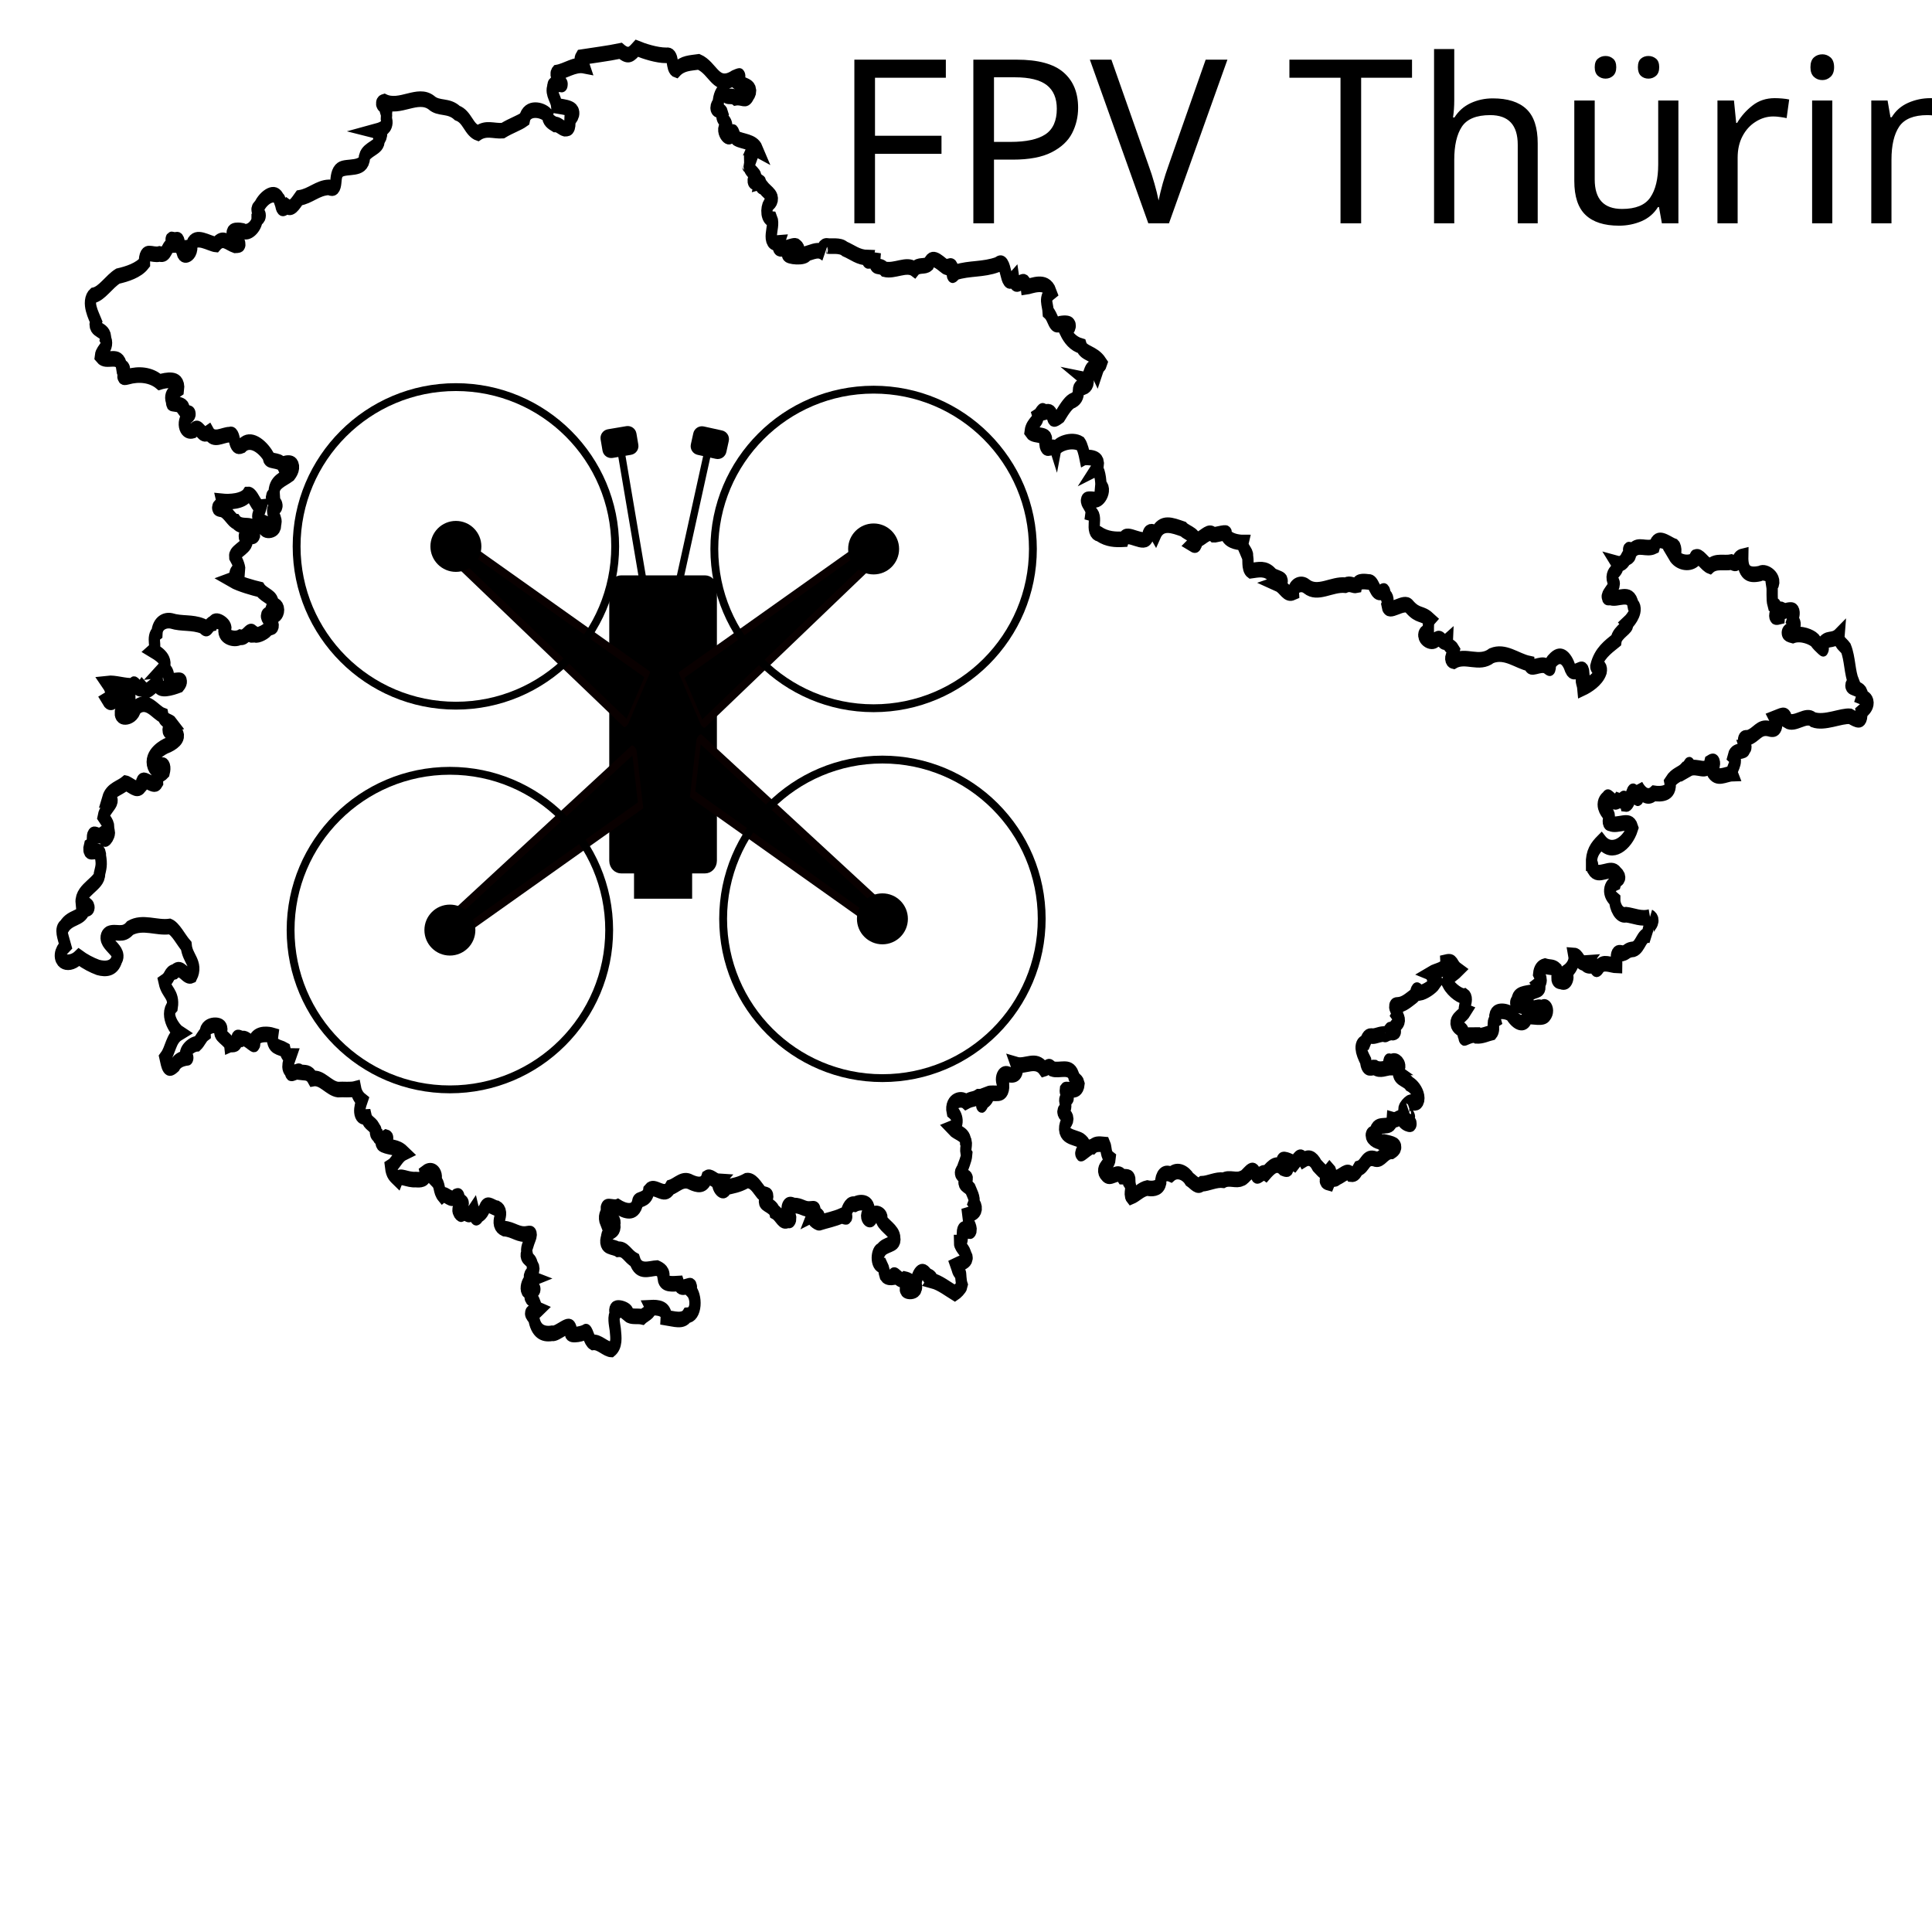
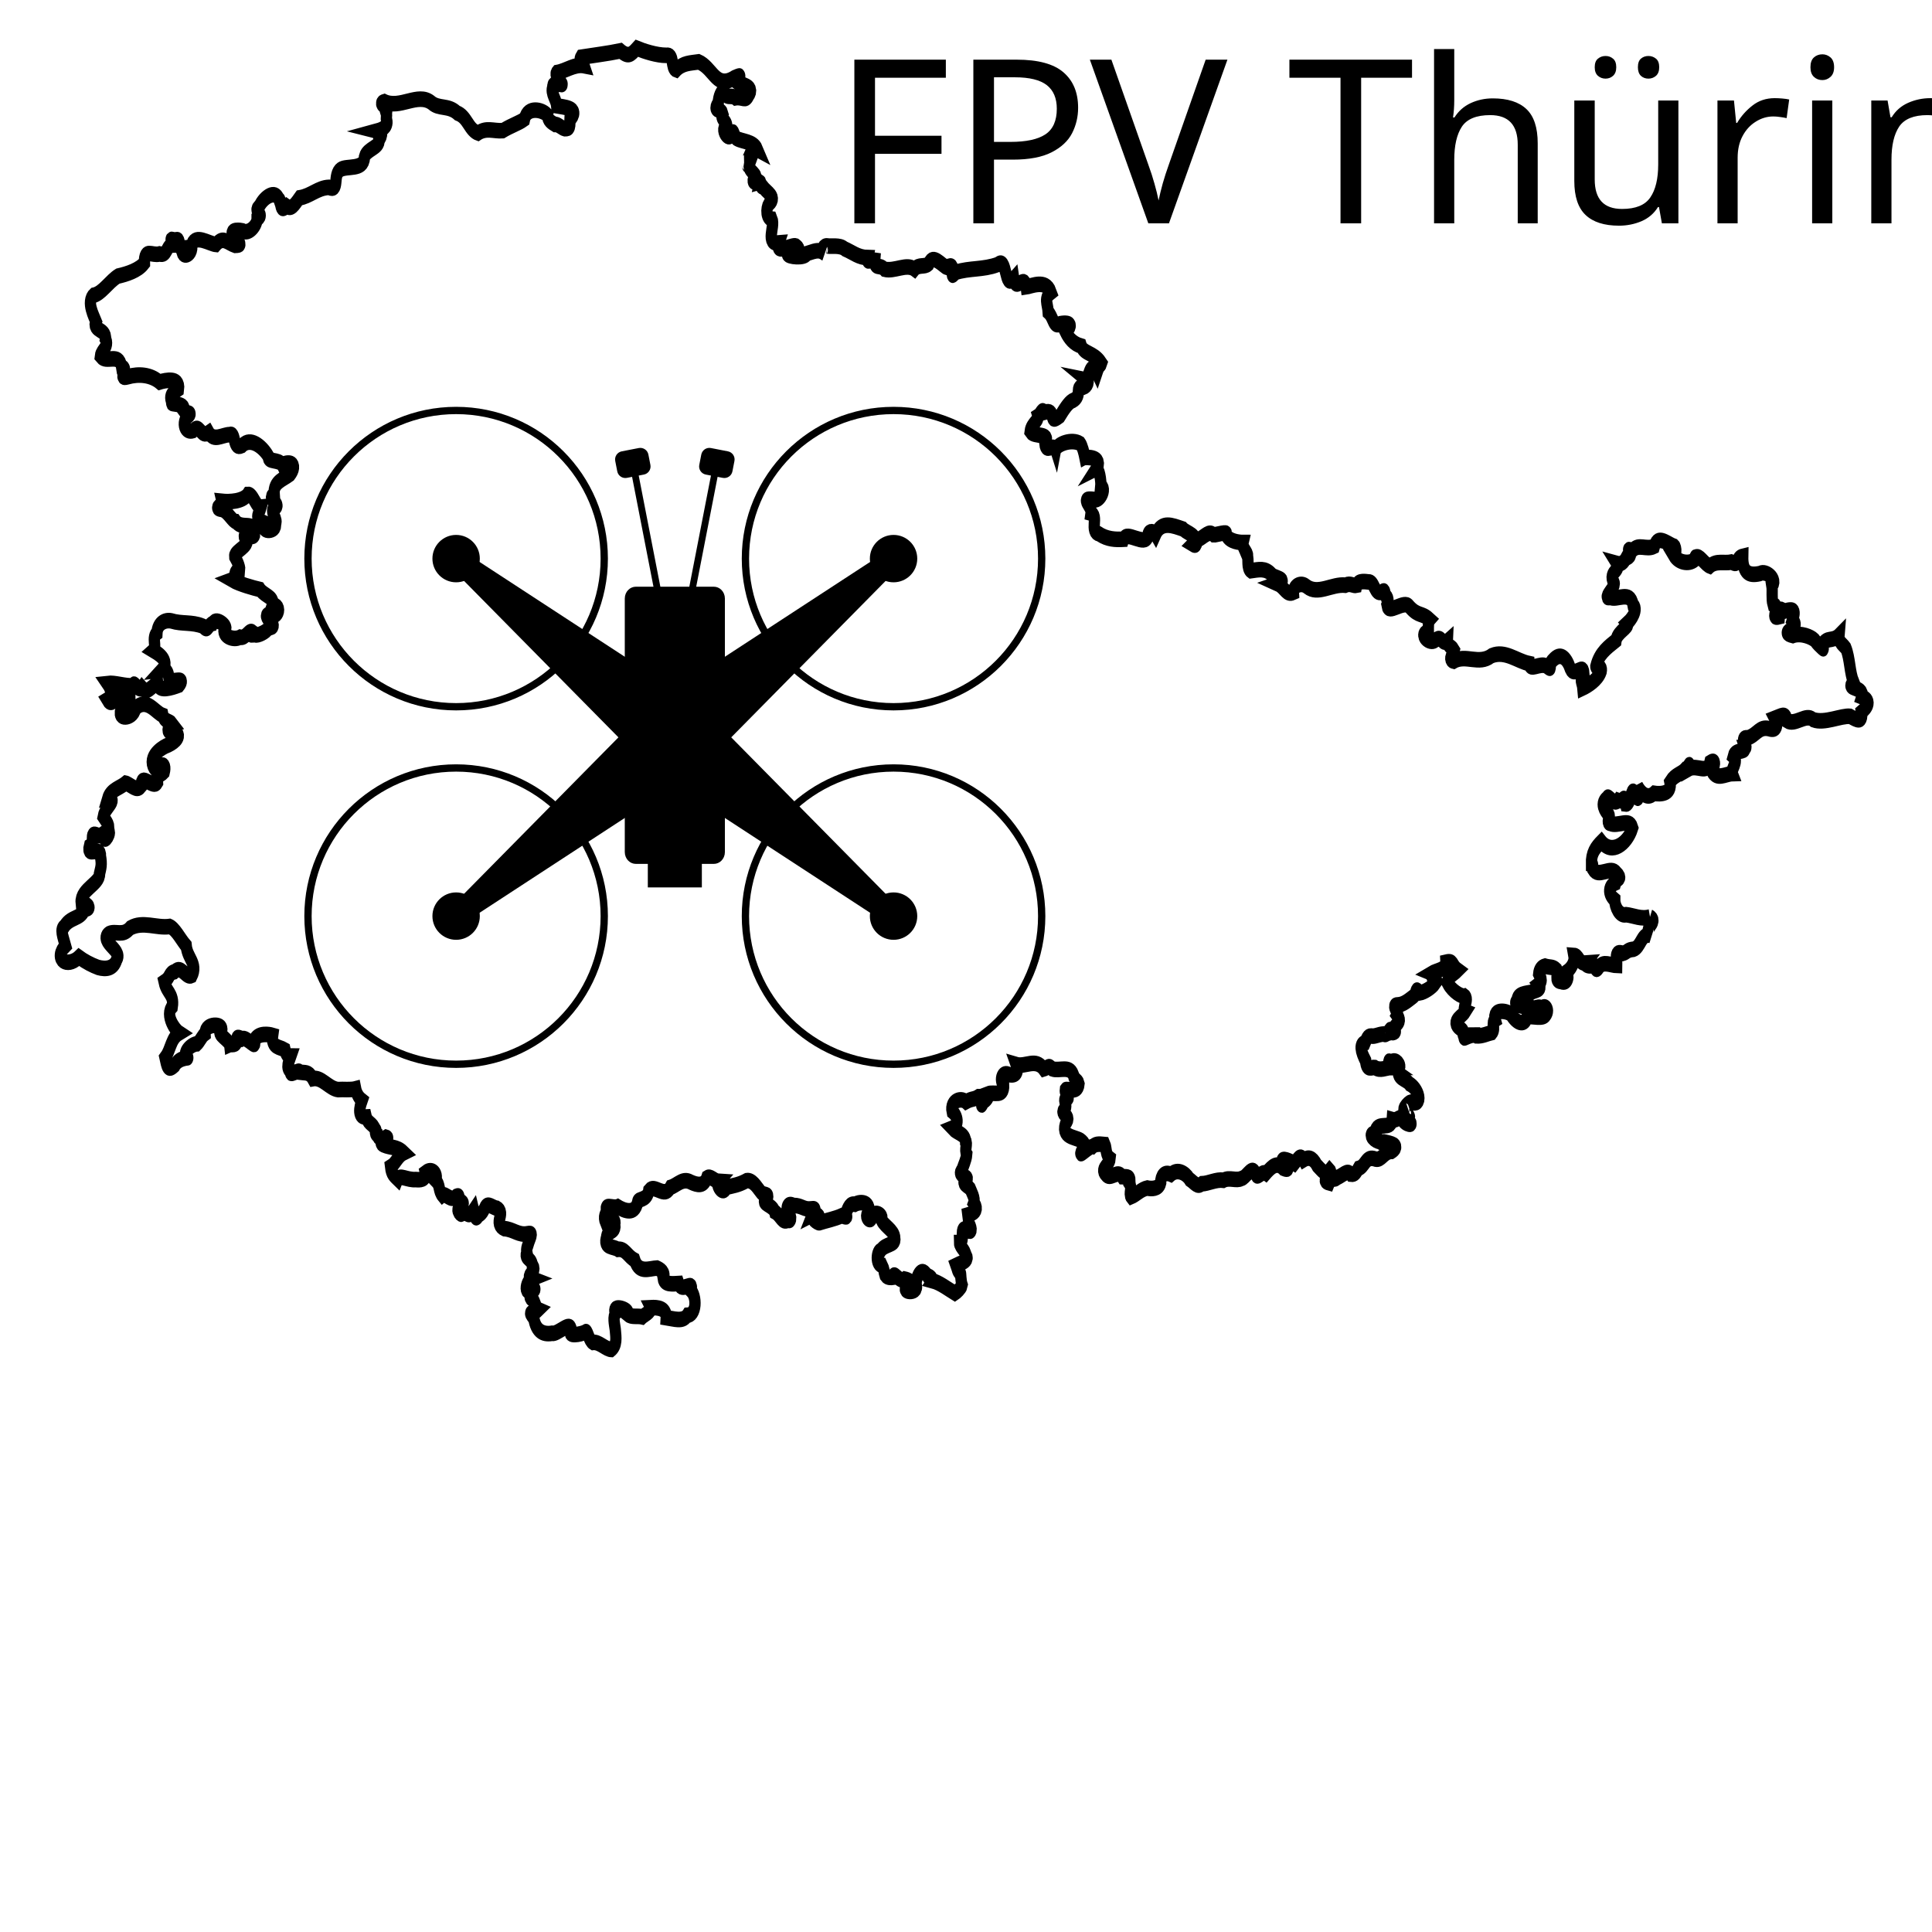
<svg xmlns="http://www.w3.org/2000/svg" xmlns:ns1="https://www.affinity.studio/" width="100%" height="100%" viewBox="0 0 284 284" version="1.1" xml:space="preserve" style="fill-rule:evenodd;clip-rule:evenodd;">
  <g id="Ebene-1" ns1:id="Ebene 1" transform="matrix(1.728365,0,0,1.728365,-39.20857,-12.20927)">
    <g id="Thüringen_outline" transform="matrix(0.254944,0,0,0.352778,20.07466,5.514968)">
      <path d="M560.687,225.444C557.883,226.113 555.205,225.11 552.732,224.913C550.322,225.329 548.892,222.802 548.916,221.313C546.441,219.796 546.844,217.988 549.213,217.235C549.754,215.924 551.659,216.421 549.718,215.046C547.617,212.833 543.529,216.343 541.482,213.761C541.233,213.036 541.917,212.766 541.148,212.688C541.082,210.158 542.229,208.924 544.449,207.308C548.016,210.639 553.254,207.695 554.888,203.961C553.877,201.54 549.919,203.758 547.411,202.9C545.766,202.852 547.965,200.895 546.671,200.649C545.559,199.686 543.873,198.072 546.396,196.785C546.618,195.727 548.761,198.724 550.023,197.361C552.08,197.917 551.779,195.446 552.596,198.247C554.322,198.434 554.39,194.124 555.378,195.368C557.394,198.655 556.774,195.675 556.546,193.976C557.508,195.354 559.622,197.302 562.009,195.653C564.236,195.916 568.15,195.803 567.346,192.948C568.909,191.151 570.875,191.115 572.319,189.939C573.302,190.013 574.212,187.361 573.689,189.742C576.339,188.63 579.768,191.168 580.673,188.224C583.017,187.153 582.219,189.403 581.205,190.147C582.929,192.597 585.936,190.948 588.156,190.902C587.563,189.723 590.418,187.971 588.463,186.726C589.052,184.968 592.785,185.886 592.286,184.669C593.923,184.693 589.918,182.062 593.307,182.271C596.31,181.599 597.028,179.478 600.36,180.056C603.157,180.708 603.464,179.091 602.363,177.558C604.021,177.105 606.222,175.991 606.271,178.116C609.138,179.422 612.684,176.299 615.124,177.895C618.897,178.901 624.491,176.85 627.481,177.088C629.359,177.891 631.828,178.865 631.235,176.081C633.548,174.68 634.634,173.304 631.411,172.395C632.534,169.908 625.189,170.526 628.652,168.971C627.242,166.428 627.431,163.205 626.044,160.688C624.945,159.616 623.541,159.291 623.739,157.551C621.359,159.315 619.841,157.683 617.772,160.103C620.013,161.956 616.483,159.679 615.642,158.734C614.669,158.022 611.14,156.857 608.329,157.618C602.814,156.615 611.802,156.168 608.243,153.847C609.114,151.806 609.289,150.965 605.461,151.726C603.729,150.716 604.042,151.583 603.851,153.074C600.05,153.793 604.884,150.714 601.71,150.035C601.197,148.71 601.615,146.812 601.34,145.575C603.538,144.354 599.567,141.764 597.303,142.677C593.6,143.269 591.507,142.509 591.623,138.496C588.822,138.968 590.758,141.002 587.823,139.903C585.571,140.276 582.689,139.475 580.659,140.886C578.79,140.389 577.511,138.224 575.953,138.685C575.36,138.638 575.96,139.299 575.733,139.306C573.65,140.54 570.013,140.012 568.529,138.169C569.823,137.968 569.237,135.863 568.676,136.075C566.374,135.342 563.174,133.311 562.128,136.099C559.408,137.043 556.857,135.354 554.815,137.117C551.309,136.274 556.58,138.056 552.709,138.949C551.666,140.408 550.504,140.404 549.688,140.241C551.129,141.947 546.67,142.252 548.488,144.716C550.118,145.486 544.103,148.992 547.456,148.411C549.719,149.172 554.205,146.675 555.045,150.255C556.789,151.133 554.79,153.501 553.141,154.612C554.144,155.43 549.757,156.653 549.352,158.797C546.51,160.453 543.691,161.953 542.621,165.094C542.636,165.589 544.826,164.602 544.42,166.185C543.533,168.077 540.333,169.594 538.288,170.285C538.085,168.64 537.026,168.425 538.626,166.669C538.445,164.196 535.461,167.757 534.109,165.569C532.9,162.923 530.769,161.508 528.12,163.675C526.507,164.65 528.54,166.382 526.075,164.968C524.06,164.116 520.636,166.273 520.399,164.379C516.302,163.754 512.384,161.128 507.83,162.473C503.63,164.799 499.133,162.042 495.203,163.8C492.996,163.449 495.165,161.894 495.376,161.182C494.508,160.075 493.035,160.316 493.108,158.906C491.308,160.072 491.23,157.382 489.155,158.712C486.959,159.922 483.05,157.013 486.749,156.736C486.741,155.632 486.663,154.246 487.208,153.775C484.613,152.052 483.359,153.078 480.439,150.66C478.678,148.856 473.416,152.804 472.93,150.27C473.498,149.212 473.41,148.46 472.487,148.046C472.166,147.48 472.442,146.281 471.131,147.174C468.564,147.697 468.983,144.547 466.769,144.691C466.071,144.646 463.232,144.251 462.855,145.496C461.564,145.705 460.832,144.897 459.071,145.471C454.496,145.13 449.867,147.919 446.126,145.773C444.295,144.651 441.614,145.604 441.733,147.209C439.285,148.002 438.507,145.813 436.465,145.147C440.626,144.123 434.938,143.639 434.595,142.964C432.401,141.252 430.2,141.72 427.46,141.988C426.089,141.276 426.873,139.349 426.343,138.425C426.931,137.933 424.484,136.589 424.928,135.187C423.966,135.189 420.23,135.019 419.223,133.265C420.332,132.339 415.706,133.393 415.117,133.34C413.503,132.192 411.949,133.853 409.974,134.487C409.235,134.87 409.748,136.34 408.146,135.631C410.881,133.649 406.134,132.974 404.969,131.952C401.395,131.074 397.728,129.888 395.718,133.22C394.834,132.102 392.923,132.586 393.278,133.574C392.217,136.316 386.086,132.162 385.071,134.391C382.439,134.502 379.552,134.428 376.84,133.096C373.571,132.594 376.893,128.668 374.206,128.125C374.573,126.061 370.128,124.437 374.919,124.779C377.198,125.586 379.678,122.039 377.472,121.566C377.621,120.433 376.997,117.194 375.954,117.549C378.782,114.382 372.313,114.647 372.185,114.69C371.909,113.672 371.323,111.978 370.718,111.38C367.797,110.063 362.79,111.47 362.431,112.788C361.73,111.213 359.16,113.714 358.82,111.367C361.223,108.602 355.139,109.845 353.905,108.445C354.204,106.642 356.855,105.801 356.486,104.753C357.063,104.5 358.005,102.662 358.52,103.796C363.274,102.812 359.439,107.095 363.887,104.665C365.467,102.805 366.864,101.221 368.34,100.891C371.61,99.547 368.333,97.401 371.815,97.713C373.293,97.34 373.686,96.088 372.759,95.957C373.102,96.167 373.983,90.823 376.153,94.2C377.262,91.772 377.357,92.755 377.702,91.977C375.381,89.457 371.757,89.7 370.962,87.831C368.152,87.251 366.571,85.696 365.545,84.185C368.483,83.025 367.48,81.985 363.954,82.429C361.581,83.521 361.677,80.797 359.921,79.627C359.731,77.416 358.392,76.32 360.883,74.883C359.268,71.615 354.129,73.421 352.607,73.559C352.056,70.229 349.068,75.002 348.403,71.564C345.018,74.352 346.529,66.031 343.003,68.186C338.275,69.457 333.524,68.99 329.131,70.04C326.151,72.633 330.222,67.152 326.012,68.838C324.795,68.608 321.446,65.356 320.045,68.013C318.709,68.87 316.652,68.054 315.317,69.292C312.691,67.813 308.69,69.928 305.265,69.291C303.82,68.041 301.794,69.401 302.046,67.073C300.696,66.889 299.263,68.032 299.701,66.508C296.54,66.461 294.659,65.211 292.062,64.403C290.508,63.377 287.285,63.879 286.237,63.681C284.78,63.533 283.812,64.897 285.273,65.471C283.607,64.544 282.779,64.715 279.586,65.472C278.812,66.772 272.909,66.267 272.875,65.611C273.789,64.139 278.866,65.382 275.809,63.69C274.322,63.283 268.667,65.936 270.043,62.974C265.356,63.282 268.857,59.056 267.778,57.227C265.801,57.11 265.729,54.732 266.676,53.63C269.658,51.964 266.476,51.118 264.812,49.504C263.151,49.314 264.87,48.189 263.52,48.415C263.759,47.389 261.026,49.113 261.567,47.609C264.322,46.966 259.604,45.6 260.201,44.284C258.868,44.569 260.435,43.638 258.499,43.672C260.251,43.598 260.323,39.449 262.945,40.479C261.802,38.487 257.865,38.547 255.997,37.781C255.036,37.553 255.176,35.181 254.275,36.754C253.323,38.737 250.055,35.176 252.698,34.766C252.703,33.482 250.305,33.084 251.314,31.727C250.889,30.535 247.692,31.401 249.841,29.28C249.921,27.713 250.679,26.566 251.737,26.099C252.208,28.507 254.085,27.08 255.549,27.974C257.954,27.658 259.002,28.949 260.069,27.273C262.353,25.112 257.275,24.897 255.546,23.9C257.296,22.71 257.86,22.292 255.143,23.152C249.102,25.985 248.305,20.842 243.339,19.305C240.43,19.618 237.985,19.547 235.821,21.258C233.736,20.782 235.527,17.433 232.506,17.733C229.285,17.739 225.039,16.728 222.687,16.024C221.026,17.35 219.985,18.373 217.274,16.649C212.847,17.32 208.12,17.717 204.015,18.194C203.117,19.256 204.95,19.849 205.117,20.228C201.965,19.775 198.955,21.521 195.925,21.898C194.832,22.828 199.411,25.327 197.142,24.68C195.523,24.942 194.5,24.327 194.665,25.444C193.837,26.805 195.711,28.062 195.964,29.911C198.177,30.212 204.259,30.431 200.373,33.234C200.26,34.778 200.684,35.451 198.627,35.42C197.287,35.176 196.6,34.338 195.334,34.392C193.889,33.768 192.799,33.188 192.949,32.17C191.147,30.74 186.055,30.018 185.198,33.129C183.385,34.077 180.882,34.604 177.964,35.891C174.93,36.048 172.475,35.083 169.696,36.473C166.57,35.705 166.221,32.556 162.806,31.647C159.822,29.64 156.62,30.764 154.116,29.113C149.571,26.645 143.579,30.75 138.456,28.895C135.705,29.47 140.26,30.042 139.084,31.676C139.411,32.477 138.892,32.799 139.27,33.449C139.704,34.85 137.886,35.614 136.054,35.975C137.679,36.27 138.086,36.679 136.697,38.076C137.103,39.914 132.531,40.28 131.835,42.261C131.723,45.546 125.825,44.241 123.754,45.295C121.12,46.624 123.68,50.705 119.922,49.562C116.189,49.68 113.801,51.669 110.135,52.093C108.773,53.458 107.594,55.028 105.862,54.101C103.205,56.02 104.285,52.264 103.434,52.647C102.174,49.895 98.023,51.998 96.673,54.267C94.303,55.432 99.047,55.936 95.997,57.203C95.979,58.762 93.274,60.942 91.192,60.044C90.759,59.969 86.612,59.483 87.935,61.236C86.175,62.041 93.367,63.454 88.616,63.542C85.974,62.913 84.689,61.275 82.311,63.33C80.014,63.195 75.551,60.758 74.119,63.418C75.004,65.975 70.314,66.979 70.989,64.22C69.158,64.34 71.038,61.607 68.697,62.267C66.109,61.921 67.971,62.064 68.012,63.449C65.435,63.485 66.373,66.137 63.441,65.613C61.043,66.126 58.295,64.122 58.42,67.777C56.487,69.575 52.609,70.458 49.588,70.958C46.668,72.236 44.235,75.184 41.405,75.592C39.03,77.157 41.564,80.601 42.252,81.846C40.71,84.114 45.91,83.737 45.423,86.112C46.79,87.936 43.93,88.919 43.729,90.265C45.774,92.104 50.068,89.261 50.842,92.907C53.658,93.168 48.945,95.989 52.909,95.218C56.511,94.459 60.601,94.718 63.454,96.5C65.411,96.048 70.361,95.318 69.807,98.192C67.921,99.133 66.403,99.609 67.685,101.402C66.289,102.039 72.609,101.366 71.553,103.431C72.347,104.287 75.248,103.602 72.468,104.988C70.718,106.966 72.323,108.731 74.691,108.201C77.022,106.36 77.139,110.068 79.849,108.669C81.519,110.903 84.413,109.198 86.818,109.178C89.231,108.485 87.525,112.924 91.013,111.813C93.787,109.672 97.827,112.031 99.828,114.454C99.238,115.805 103.493,115.126 104.36,116.409C106.878,115.509 109.762,116.168 107.123,118.683C104.593,120.04 101.416,120.572 101.705,123.491C98.458,124.896 105.401,126.034 101.315,127.061C100.645,128.296 103.177,129.818 102.027,130.705C103.128,132.403 96.912,133.237 98.154,130.369C94.774,129.285 96.743,128.134 97.35,126.635C95.524,126.775 94.937,123.446 92.883,123.578C91.364,125.333 86.642,125.44 84.372,125.268C84.703,126.262 80.964,126.819 84.183,127.206C86.016,127.495 87.717,130.102 88.917,130.137C90.98,132.228 95.51,129.646 95.149,133.383C94.616,134.442 90.042,132.598 92.376,134.332C94.083,135.708 88.358,137.385 88.52,138.505C89.353,139.568 90.331,141.169 90.217,141.806C87.57,142.14 89.311,143.739 87.599,144.198C89.85,145.144 94.894,146.172 97.025,146.526C98.3,147.993 102.019,148.433 101.175,150.217C104.974,150.473 102.658,153.912 100.087,152.463C96.488,152.895 104.615,155.433 99.833,155.768C99.39,156.623 96.265,157.734 95.342,157.421C94.493,157.355 93.038,157.797 94.651,156.811C93.155,155.979 92.46,158.372 90.321,158.01C88.271,158.837 84.512,157.823 84.972,156.208C87.296,155.949 82.411,152.902 81.226,154.688C79.526,154.971 79.707,156.894 77.895,155.344C74.274,154.297 70.923,154.873 67.397,154.078C65.1,153.752 62.756,154.714 62.602,157.008C60.736,158.038 62.64,160.383 61.38,161.218C64.392,162.521 66.611,164.083 64.324,165.894C66.829,165.675 66.489,167.95 66.631,168.311C67.222,169.064 72.522,167.391 70.112,169.529C67.85,170.151 63.121,171.27 62.868,169.242C60.824,169.506 59.691,171.958 57.576,170.166C56.399,171.353 55.016,168.268 54.596,169.715C52.038,169.875 48.626,168.948 46.091,169.166C47.072,170.203 48.027,172.221 46.027,173.087C47.536,174.956 49.703,172.234 49.447,171.35C51.349,172.29 54.054,171.086 55.11,171.238C53.494,171.53 54.432,174.453 50.898,175.172C48.493,178.029 54.886,177.85 55.492,175.107C59.216,172.451 62.082,176.205 64.588,176.876C65.002,178.37 67.007,178.18 67.847,179.016C66.816,179.225 65.211,180.962 67.408,180.832C68.081,180.471 69.381,179.984 69.323,181.202C70.735,181.948 68.46,183.483 65.478,184.277C63.153,185.124 59.116,187.391 62.053,189.911C63.754,188.588 65.822,188.189 65.056,190.452C64.077,191.256 62.621,190.98 62.778,192.98C61.306,194.776 57.22,190.393 57.31,193.952C55.749,195.364 53.715,193.409 52.131,193.201C50.09,194.467 47.016,194.813 46.12,197.048C50.037,196.775 45.219,199.131 44.68,201.284C46.105,202.88 47.079,203.455 46.123,204.71C47.954,204.574 45.169,207.813 44.984,206.283C46.733,203.22 43.809,206.816 42.382,205.619C39.864,205.038 42.191,207.511 40.031,208.463C39.013,211.273 44.102,208.14 43.752,210.825C44.266,212.879 43.911,213.546 43.445,215C43.79,217.283 36.891,219.011 37.315,221.983C39.345,222.265 41.37,223.483 38.534,223.564C37.406,225.96 33.7,225.342 31.647,227.806C30.261,228.397 31.112,229.856 32.084,232.406C27.652,235.657 32.785,237.901 36.574,235.134C38.579,236.213 40.844,237.064 42.942,237.621C45.596,238.153 48.325,237.951 49.226,235.59C51.298,233.689 42.996,231.136 46.54,229.494C48.969,228.716 51.235,230.234 53.662,228.119C57.932,226.394 62.471,228.224 66.885,227.754C68.895,228.364 70.55,230.918 72.363,232.435C72.78,235.532 76.258,236.758 74.297,239.567C72.024,240.339 70.962,236.952 68.459,238.663C66.412,239.016 67.033,240.144 65.007,241.132C65.771,243.637 68.355,244.095 67.728,247.05C65.117,249.121 68.81,252.814 70.09,253.424C67.247,254.674 67.174,257.549 65.316,259.384C65.873,261.157 66.073,262.899 68.588,261.207C69.977,259.276 73.387,259.474 72.868,259.373C70.583,258.511 73.858,256.118 76.018,256.028C77.124,255.284 77.612,254.176 78.641,253.61C78.44,250.986 85.026,251.097 84.183,252.802C81.954,253.534 86.572,254.912 86.818,256.281C87.528,256.056 89.215,256.636 89.372,255.103C88.937,254.348 89.828,254.364 90.944,254.843C92.686,254.133 96.029,258.005 95.062,255.112C96.421,253.315 100.115,253.769 101.203,254.003C100.625,256.998 103.488,256.735 105.315,257.517C105.752,258.958 106.414,258.983 107.255,258.988C106.634,260.306 105.417,261.988 107.274,262.593C106.469,264.194 110.313,261.911 110.252,262.903C112.103,263.083 113.342,262.712 114.621,264.434C117.625,263.999 119.913,266.789 122.972,267.077C124.801,266.969 127.159,267.23 128.874,266.887C129.221,268.195 130.09,269.145 131.007,269.676C130.107,271.555 129.461,273.829 132.411,273.689C132.938,275.353 134.905,275.283 135.47,276.902C136.212,276.858 134.723,277.49 136.132,278.036C136.255,278.712 137.449,279.305 139.044,278.553C141.367,279.035 135.462,279.508 138.094,280.39C140.513,281.151 142.774,280.769 144.985,282.318C143.131,282.981 142.143,284.988 140.542,285.703C140.814,287.385 141.461,287.648 142.936,288.697C143.624,287.504 146.049,288.939 148.959,288.769C150.151,288.869 152.753,288.895 152.174,287.069C154.271,285.907 156.528,287.263 155.582,288.948C157.208,290.154 156.342,291.27 157.843,292.572C158.985,291.913 160.583,294.229 162.438,292.809C164.321,292.268 162.395,293.976 164.656,294.325C165.38,294.802 162.818,296.052 163.805,295.547C161.783,295.808 164.253,297.724 164.262,296.932C166.469,296.428 166.313,298.292 168.261,296.142C168.661,297.315 168.701,298.893 170.033,297.299C171.264,296.86 171.85,295.853 172.109,295.409C173.085,294.239 174.92,295.673 176.139,295.715C179.158,296.89 174.529,299.31 178.412,300.595C181.495,300.744 183.234,302.267 186.166,301.83C188.109,301.566 187.491,302.098 186.732,303.664C186.269,304.92 185.728,305.342 186.021,306.412C184.957,307.821 187.683,307.743 187.813,309.462C189.928,310.948 184.999,311.914 187.671,312.661C185.734,313.225 184.664,316.651 187.681,315.47C190.96,314.239 185.013,317.138 187.904,317.584C188.884,318.236 188.902,319.804 189.88,320.118C188.122,321.384 185.929,320.198 188.288,322.084C188.965,325.253 191.233,326.206 194.387,325.832C196.317,326.191 200.586,322.567 200.832,325.093C199.002,326.717 204.362,326.13 205.536,325.48C206.321,324.994 206.518,327.433 207.967,328.031C210.174,327.805 212.188,329.687 214.205,329.735C216.132,328.603 215.75,327.013 215.502,324.944C215.203,323.352 214.67,321.879 215.644,321.002C213.798,318.566 221.001,320.153 219.639,321.278C220.877,322.024 222.92,321.576 224.54,321.866C225.201,321.384 227.846,320.495 227.313,319.654C229.667,319.566 232.656,319.761 232.495,322.056C234.98,322.333 238.119,323.159 239.53,321.49C242.708,321.394 242.732,316.992 240.724,315.489C241.814,312.681 237.692,316.225 236.641,313.837C234.74,313.918 231.761,314.181 231.469,312.565C232.392,311.278 230.84,310.547 229.43,310.1C226.801,310.187 223.37,311.482 221.966,308.188C219.532,307.217 218.919,305.368 216.34,305.585C214.847,304.832 211.308,305.242 212.634,302.72C212.375,301.196 216.201,301.505 215.241,299.528C216.079,298.486 213.61,297.8 212.216,298.98C211.52,297.738 212.177,296.981 212.787,296.596C211.447,294.282 214.83,295.82 216.317,295.315C218.526,296.334 222.142,297.292 222.974,294.182C222.945,293.352 226.234,293.853 226.654,291.479C228.666,289.654 231.852,293.424 233.879,290.666C236.055,290.173 237.995,288.26 240.772,289.415C242.609,290.017 245.082,290.558 246.039,288.359C247.335,287.755 248.587,289.136 249.908,289.195C248.85,290.067 251.493,292.768 252.625,290.629C254.996,290.2 256.719,290.069 259.287,289.037C261.482,288.78 262.949,290.844 263.907,291.643C265.017,292.835 267.196,291.864 266.051,293.512C263.418,294.487 268.065,294.803 268.672,296.525C270.48,297.252 271.056,299.354 273.087,298.565C274.524,299.053 274.213,297.012 272.932,297.062C272.452,295.362 273.014,294.306 274.986,295.018C277.645,294.98 278.463,296.07 280.709,295.839C283.243,295.585 281.664,296.476 281.225,297.308C282.442,296.859 285.076,297.963 282.154,297.612C279.798,297.618 282.762,299.248 283.541,299.193C285.972,298.629 288.851,298.229 291.018,297.495C292.475,297.853 293.253,297.971 292.312,297.121C293.052,295.655 293.634,294.482 295.463,294.72C297.275,293.97 300.853,294.164 300.067,296.709C298.058,297.675 300.884,299.429 301.221,297.68C301.947,296.017 305.426,297.513 304.233,298.416C305.239,300.009 308.788,301.206 308.743,302.941C309.26,304.578 305.408,304.263 304.078,305.872C302.715,305.896 302.168,309.321 304.508,309.456C305.374,310.729 305.026,310.78 305.471,311.762C306.169,312.526 307.843,312.359 308.033,312.339C308.597,310.539 310.14,313.731 311.989,312.748C313.787,313.035 315.115,313.586 312.966,314.491C310.082,315.947 317.016,316.48 315.876,314.15C315.607,312.811 317.346,309.244 319.638,311.961C321.056,312.248 321.442,312.847 321.218,313.133C323.797,313.634 326.584,315.198 328.799,316.167C329.673,315.766 331.084,314.732 331.206,314.237C330.733,313.207 330.76,311.385 330.67,311.455C329.513,310.759 329.693,310.392 329.191,309.384C329.657,309.206 334.308,308.325 332.429,307.024C332.472,306.029 330.316,304.839 330.314,303.974C332.411,303.996 329.914,299.46 332.92,301.008C336.142,302.265 332.5,297.561 331.435,297.657C333.41,297.159 337.745,296.789 335.101,294.367C335.578,293.358 334.472,292.013 333.901,290.98C333.051,290.201 330.502,289.655 332.716,288.788C333.979,287.991 329.195,287.898 331.12,286.547C331.596,285.411 332.621,283.909 332.747,282.688C331.884,281.671 333.161,279.964 332.321,279.412C332.155,277.759 329.252,277.459 327.882,276.384C330.312,275.678 329.808,273.469 327.867,272.32C327.109,269.782 330.889,268.92 332.475,270.02C334.761,269.099 334.874,269.628 336.661,268.759C338.698,268.667 336.758,272.51 338.474,269.879C339.178,269.748 340.75,268.438 339.78,268.114C341.807,267.549 345.263,268.996 345.064,265.966C343.532,264.702 344.578,262.586 346.94,263.482C349.5,263.791 350.089,262.642 349.309,261.057C352.275,261.699 355.818,259.395 358.435,262.113C359.951,261.8 360.079,261.012 361.242,262.077C363.671,262.692 367.143,261.145 368.364,263.618C368.514,264.719 369.965,264.896 370.208,265.703C369.891,268.111 366.061,266.693 365.633,267.147C365.438,268.215 367.107,268.939 366.489,269.16C364.191,269.273 366.543,270.547 365.505,271.776C363.117,273.062 368.084,273.235 365.926,274.972C363.777,278.518 368.769,278.451 370.827,279.342C372.441,280.186 373.007,281.153 371.056,281.968C369.763,283.778 373.713,280.651 374.711,280.826C375.887,279.958 377.655,280.285 378.849,280.347C379.391,281.214 379,282.842 380.574,283.719C380.38,285.241 377.241,286.124 378.932,287.377C380.649,289.164 383.019,286.225 384.628,288.076C386.478,288.12 387.609,287.973 387.05,289.696C388.043,290.809 386.794,292.231 387.58,292.919C389.76,292.274 390.696,291.175 392.949,290.812C394.385,291.053 396.945,291.033 397.449,289.513C397.396,288.11 398.527,286.749 400.873,287.508C403.171,286.009 405.951,287.306 407.087,288.71C408.458,289.371 409.673,290.758 411.158,289.786C413.402,289.734 415.911,288.683 418.406,288.933C420.42,288.139 422.642,289.19 424.503,288.481C425.966,288.353 427.92,285.056 429.177,287.416C429.618,288.842 431.221,286.594 432.527,287.273C434.459,285.655 436.187,284.435 438.253,286.029C441.083,286.903 439.897,285.138 437.962,284.64C437.372,283.108 441.091,284.448 442.065,284.903C442.779,284.283 443.903,282.391 445.109,284.012C446.824,283.23 448.314,283.543 449.605,285.359C451.028,286.403 452.29,287.901 453.857,286.475C455.56,287.73 449.925,288.879 453.66,289.589C454.486,288.105 455.758,289.04 456.379,288.243C457.679,288.075 459.694,286.238 460.884,287.477C462.456,287.616 462.796,286.84 463.399,286.096C465.865,285.598 465.644,282.915 469.175,283.84C471.336,284.156 472.106,281.975 474.561,281.965C477.789,280.485 474.153,280.074 472.216,279.734C471.249,279.488 471.147,280.198 470.479,279.587C468.82,279.548 466.093,277.691 468.907,277.603C469.337,274.349 474.404,277.15 474.68,274.302C476.708,274.734 477.134,272.905 478.272,274.568C479.792,275.855 482.842,275.646 479.38,274.433C482.537,273.039 477.409,273.521 479.757,271.974C477.091,272.703 479.595,270.322 480.755,270.13C485.415,271.159 483.624,266.937 480.429,265.694C479.301,264.38 475.419,264.43 477.157,261.719C477.575,260.864 475.412,259.436 474.083,260.638C473.187,259.357 473.539,261.362 474.278,261.756C472.721,261.763 470.665,262.66 468.877,261.748C467.927,261.647 466.049,262.611 465.828,260.15C463.989,257.551 463.699,256.042 465.657,255.753C466.007,255.175 466.23,254.132 467.661,254.163C468.986,254.342 469.835,253.786 471.86,253.67C473.19,254.396 473.931,251.798 474.194,252.864C474.305,254.051 477.115,252.631 474.894,253.131C475.093,251.059 478.453,251.26 476.399,249.216C477.066,248.449 474.106,246.706 476.421,246.663C478.507,246.634 480.108,245.502 481.829,244.581C482.935,244.085 482.252,242.036 483.889,243.771C485.648,243.564 488.254,242.275 489.154,241.324C487.977,240.849 488.031,239.384 487.459,239.18C489.505,238.285 492.73,238.272 492.609,236.358C495.406,235.882 494.559,237.196 496.603,238.278C495.398,239.159 493.325,239.768 493.121,241.313C494.536,243.263 497.785,244.755 498.871,244.52C500.5,245.315 497.727,247.652 499.18,248.145C497.928,249.614 494.105,250.564 497.07,252.214C499.998,253.321 497.087,253.984 499.227,253.965C497.247,255.768 501.127,253.268 502.735,254.124C504.779,254.232 506.633,253.536 508.06,253.298C509.213,252.28 507.58,250.926 509.037,250.27C507.98,247.501 513.117,248.021 514.269,248.935C516.574,251.579 519.311,251.406 519.663,249.519C521.318,249.237 525.122,250.214 526.054,248.922C527.322,247.693 525.486,246.562 524.691,247.449C523.145,246.599 520.684,248.442 519.694,247.329C519.286,247.276 521.839,245.917 519.088,247.087C517.762,246.995 514.702,246.455 516.37,245.719C516.161,243.955 519.328,243.907 521.133,243.625C522.402,243.058 524.991,243.091 523.541,241.705C525.194,240.779 523.987,239.888 523.558,239.176C523.672,238.36 524.165,237.589 525.634,237.303C527.406,237.706 528.387,237.364 529.648,238.27C530.363,239.499 528.452,240.835 531.049,241.032C533.41,241.711 533.817,239.384 532.773,238.776C534.554,237.856 535.675,236.268 535.295,234.73C537.23,234.817 536.864,236.694 539.165,236.573C538.639,237.089 541.119,237.549 541.541,237.021C542.303,236.339 542.238,239.254 543.696,237.528C545.064,236.029 547.552,237.114 549.605,237.153C549.667,235.611 548.567,233.475 551.651,234.239C553.285,233.903 552.896,233.396 555.269,233.235C557.849,232.622 557.779,229.169 560.938,229.927C557.989,227.989 563.867,226.718 560.686,225.452" style="fill:none;fill-rule:nonzero;stroke:black;stroke-width:3.76px;" />
    </g>
-     <g id="drone" transform="matrix(1.420063,0,0,1.420063,-37.38523,-16.16592)">
+     <g id="drone" transform="matrix(1.320659,0,0,1.320659,-28.23263,-10.14997)">
      <g id="Body" transform="matrix(0.406012,0,0,0.51178,42.42828,-7.299644)">
        <path d="M103.681,114C104.409,114 105,114.469 105,115.047L105,146.953C105,147.531 104.409,148 103.681,148L91.319,148C90.591,148 90,147.531 90,146.953L90,115.047C90,114.469 90.591,114 91.319,114L103.681,114Z" style="stroke:black;stroke-width:0.88px;stroke-linecap:round;stroke-linejoin:round;stroke-miterlimit:1.5;" />
      </g>
-       <g id="Antenna_2" transform="matrix(0.976617,0.214987,-0.214987,0.976617,14.35596,-19.56086)">
+       <g id="Antenna_2" transform="matrix(0.981573,0.191086,-0.191086,0.981573,12.75993,-17.84355)">
        <g id="Antenna_stab" transform="matrix(0.435013,0,0,0.435013,40.68823,-0.723273)">
          <rect x="95" y="108" width="1" height="19" style="stroke:black;stroke-opacity:0;stroke-width:0.94px;stroke-linecap:round;stroke-linejoin:round;stroke-miterlimit:1.5;" />
        </g>
        <g id="Antenna_head" transform="matrix(0.362511,0,0,0.435013,47.43093,-1.158286)">
          <path d="M97.538,106C98.345,106 99,106.546 99,107.219L99,108.781C99,109.454 98.345,110 97.538,110L94.462,110C93.655,110 93,109.454 93,108.781L93,107.219C93,106.546 93.655,106 94.462,106L97.538,106Z" style="stroke:black;stroke-opacity:0;stroke-width:1.02px;stroke-linecap:round;stroke-linejoin:round;stroke-miterlimit:1.5;" />
        </g>
      </g>
-       <g id="Antenna_1" transform="matrix(0.985945,-0.16707,0.16707,0.985945,-9.329075,11.3925)">
+       <g id="Antenna_1" transform="matrix(0.981573,-0.191086,0.191086,0.981573,-10.16434,13.58316)">
        <g id="Antenna_stab1" ns1:id="Antenna_stab" transform="matrix(0.435013,0,0,0.435013,40.68823,-0.723273)">
          <rect x="95" y="108" width="1" height="19" style="stroke:black;stroke-opacity:0;stroke-width:0.94px;stroke-linecap:round;stroke-linejoin:round;stroke-miterlimit:1.5;" />
        </g>
        <g id="Antenna_head1" ns1:id="Antenna_head" transform="matrix(0.362511,0,0,0.435013,47.43093,-1.158286)">
          <path d="M97.538,106C98.345,106 99,106.546 99,107.219L99,108.781C99,109.454 98.345,110 97.538,110L94.462,110C93.655,110 93,109.454 93,108.781L93,107.219C93,106.546 93.655,106 94.462,106L97.538,106Z" style="stroke:black;stroke-opacity:0;stroke-width:1.02px;stroke-linecap:round;stroke-linejoin:round;stroke-miterlimit:1.5;" />
        </g>
      </g>
      <g id="arms">
-         <g id="arm-TL" transform="matrix(-0.168367,0.707059,-0.64773,0.445859,128.897,-32.0994)">
-           <path d="M94.624,49.236L68.739,72.866L69.078,73.943L98.159,50.265L94.624,49.236" style="fill-rule:nonzero;stroke:rgb(9,0,0);stroke-width:0.47px;stroke-linecap:round;stroke-linejoin:round;" />
-         </g>
-         <g id="arm-BL" transform="matrix(-0.168367,-0.707059,-0.64773,-0.445859,128.4895,153.4499)">
-           <path d="M94.624,49.236L68.739,72.866L69.078,73.943L99.908,48.468L94.624,49.236Z" style="fill-rule:nonzero;stroke:rgb(9,0,0);stroke-width:0.47px;stroke-linecap:round;stroke-linejoin:round;" />
-         </g>
-         <g id="arm-TR" transform="matrix(0.168367,0.707059,0.64773,0.445859,35.29484,-32.06452)">
-           <path d="M94.624,49.236L68.739,72.866L69.078,73.943L98.159,50.265L94.624,49.236" style="fill-rule:nonzero;stroke:rgb(9,0,0);stroke-width:0.47px;stroke-linecap:round;stroke-linejoin:round;" />
-         </g>
-         <g id="arm-BR" transform="matrix(0.168367,-0.707059,0.64773,-0.445859,35.9583,152.7864)">
-           <path d="M94.624,49.236L68.739,72.866L69.078,73.943L99.908,48.468L94.624,49.236Z" style="fill-rule:nonzero;stroke:rgb(9,0,0);stroke-width:0.47px;stroke-linecap:round;stroke-linejoin:round;" />
-         </g>
+         <path id="arm-TL" d="M83.659,58.507L68.340,48.506L67.518,49.512L80.369,62.533Z" style="fill:black;" />
+         <path id="arm-TR" d="M83.659,62.533L96.511,49.512L95.689,48.506L80.369,58.507Z" style="fill:black;" />
+         <path id="arm-BL" d="M80.369,58.507L67.518,71.529L68.340,72.535L83.659,62.533Z" style="fill:black;" />
+         <path id="arm-BR" d="M80.369,62.533L95.689,72.535L96.511,71.529L83.659,58.507Z" style="fill:black;" />
      </g>
      <g id="camera" transform="matrix(0.435013,0,0,0.435013,39.38319,1.016779)">
        <rect x="94" y="155" width="8" height="4" />
      </g>
-       <circle id="Prop-BR" cx="95.151" cy="71.39" r="9.54" style="fill:none;stroke:black;stroke-width:0.47px;stroke-linejoin:round;" />
-       <circle id="Prop-TL" cx="69.606" cy="49.083" r="9.54" style="fill:none;stroke:black;stroke-width:0.47px;" />
-       <circle id="Prop-BL" cx="69.246" cy="72.063" r="9.54" style="fill:none;stroke:black;stroke-width:0.47px;stroke-linejoin:round;" />
-       <circle id="Prop-TR" cx="94.624" cy="49.236" r="9.54" style="fill:none;stroke:black;stroke-width:0.47px;stroke-linejoin:round;" />
+       <circle id="Prop-BR" cx="96.100" cy="72.032" r="9.54" style="fill:none;stroke:black;stroke-width:0.47px;stroke-linejoin:round;" />
+       <circle id="Prop-TL" cx="67.929" cy="49.009" r="9.54" style="fill:none;stroke:black;stroke-width:0.47px;" />
+       <circle id="Prop-BL" cx="67.929" cy="72.032" r="9.54" style="fill:none;stroke:black;stroke-width:0.47px;stroke-linejoin:round;" />
+       <circle id="Prop-TR" cx="96.100" cy="49.009" r="9.54" style="fill:none;stroke:black;stroke-width:0.47px;stroke-linejoin:round;" />
      <g id="prop-centers">
-         <circle id="dot-p1" cx="94.624" cy="49.236" r="1.526" />
-         <circle id="dot-p2" cx="69.246" cy="72.063" r="1.526" />
-         <circle id="dot-p3" cx="69.606" cy="49.083" r="1.526" />
-         <circle id="dot-p4" cx="95.151" cy="71.39" r="1.526" />
+         <circle id="dot-p1" cx="96.100" cy="49.009" r="1.526" />
+         <circle id="dot-p2" cx="67.929" cy="72.032" r="1.526" />
+         <circle id="dot-p3" cx="67.929" cy="49.009" r="1.526" />
+         <circle id="dot-p4" cx="96.100" cy="72.032" r="1.526" />
      </g>
    </g>
    <g transform="matrix(0.60731,0,0,0.60731,120.5356,-105.4282)">
      <text x="-44.581px" y="216.51px" style="font-family:'Futura-CondensedMedium', 'Futura', sans-serif;font-weight:500;font-stretch:condensed;font-size:32.109px;">FPV Thüringen</text>
    </g>
  </g>
</svg>
